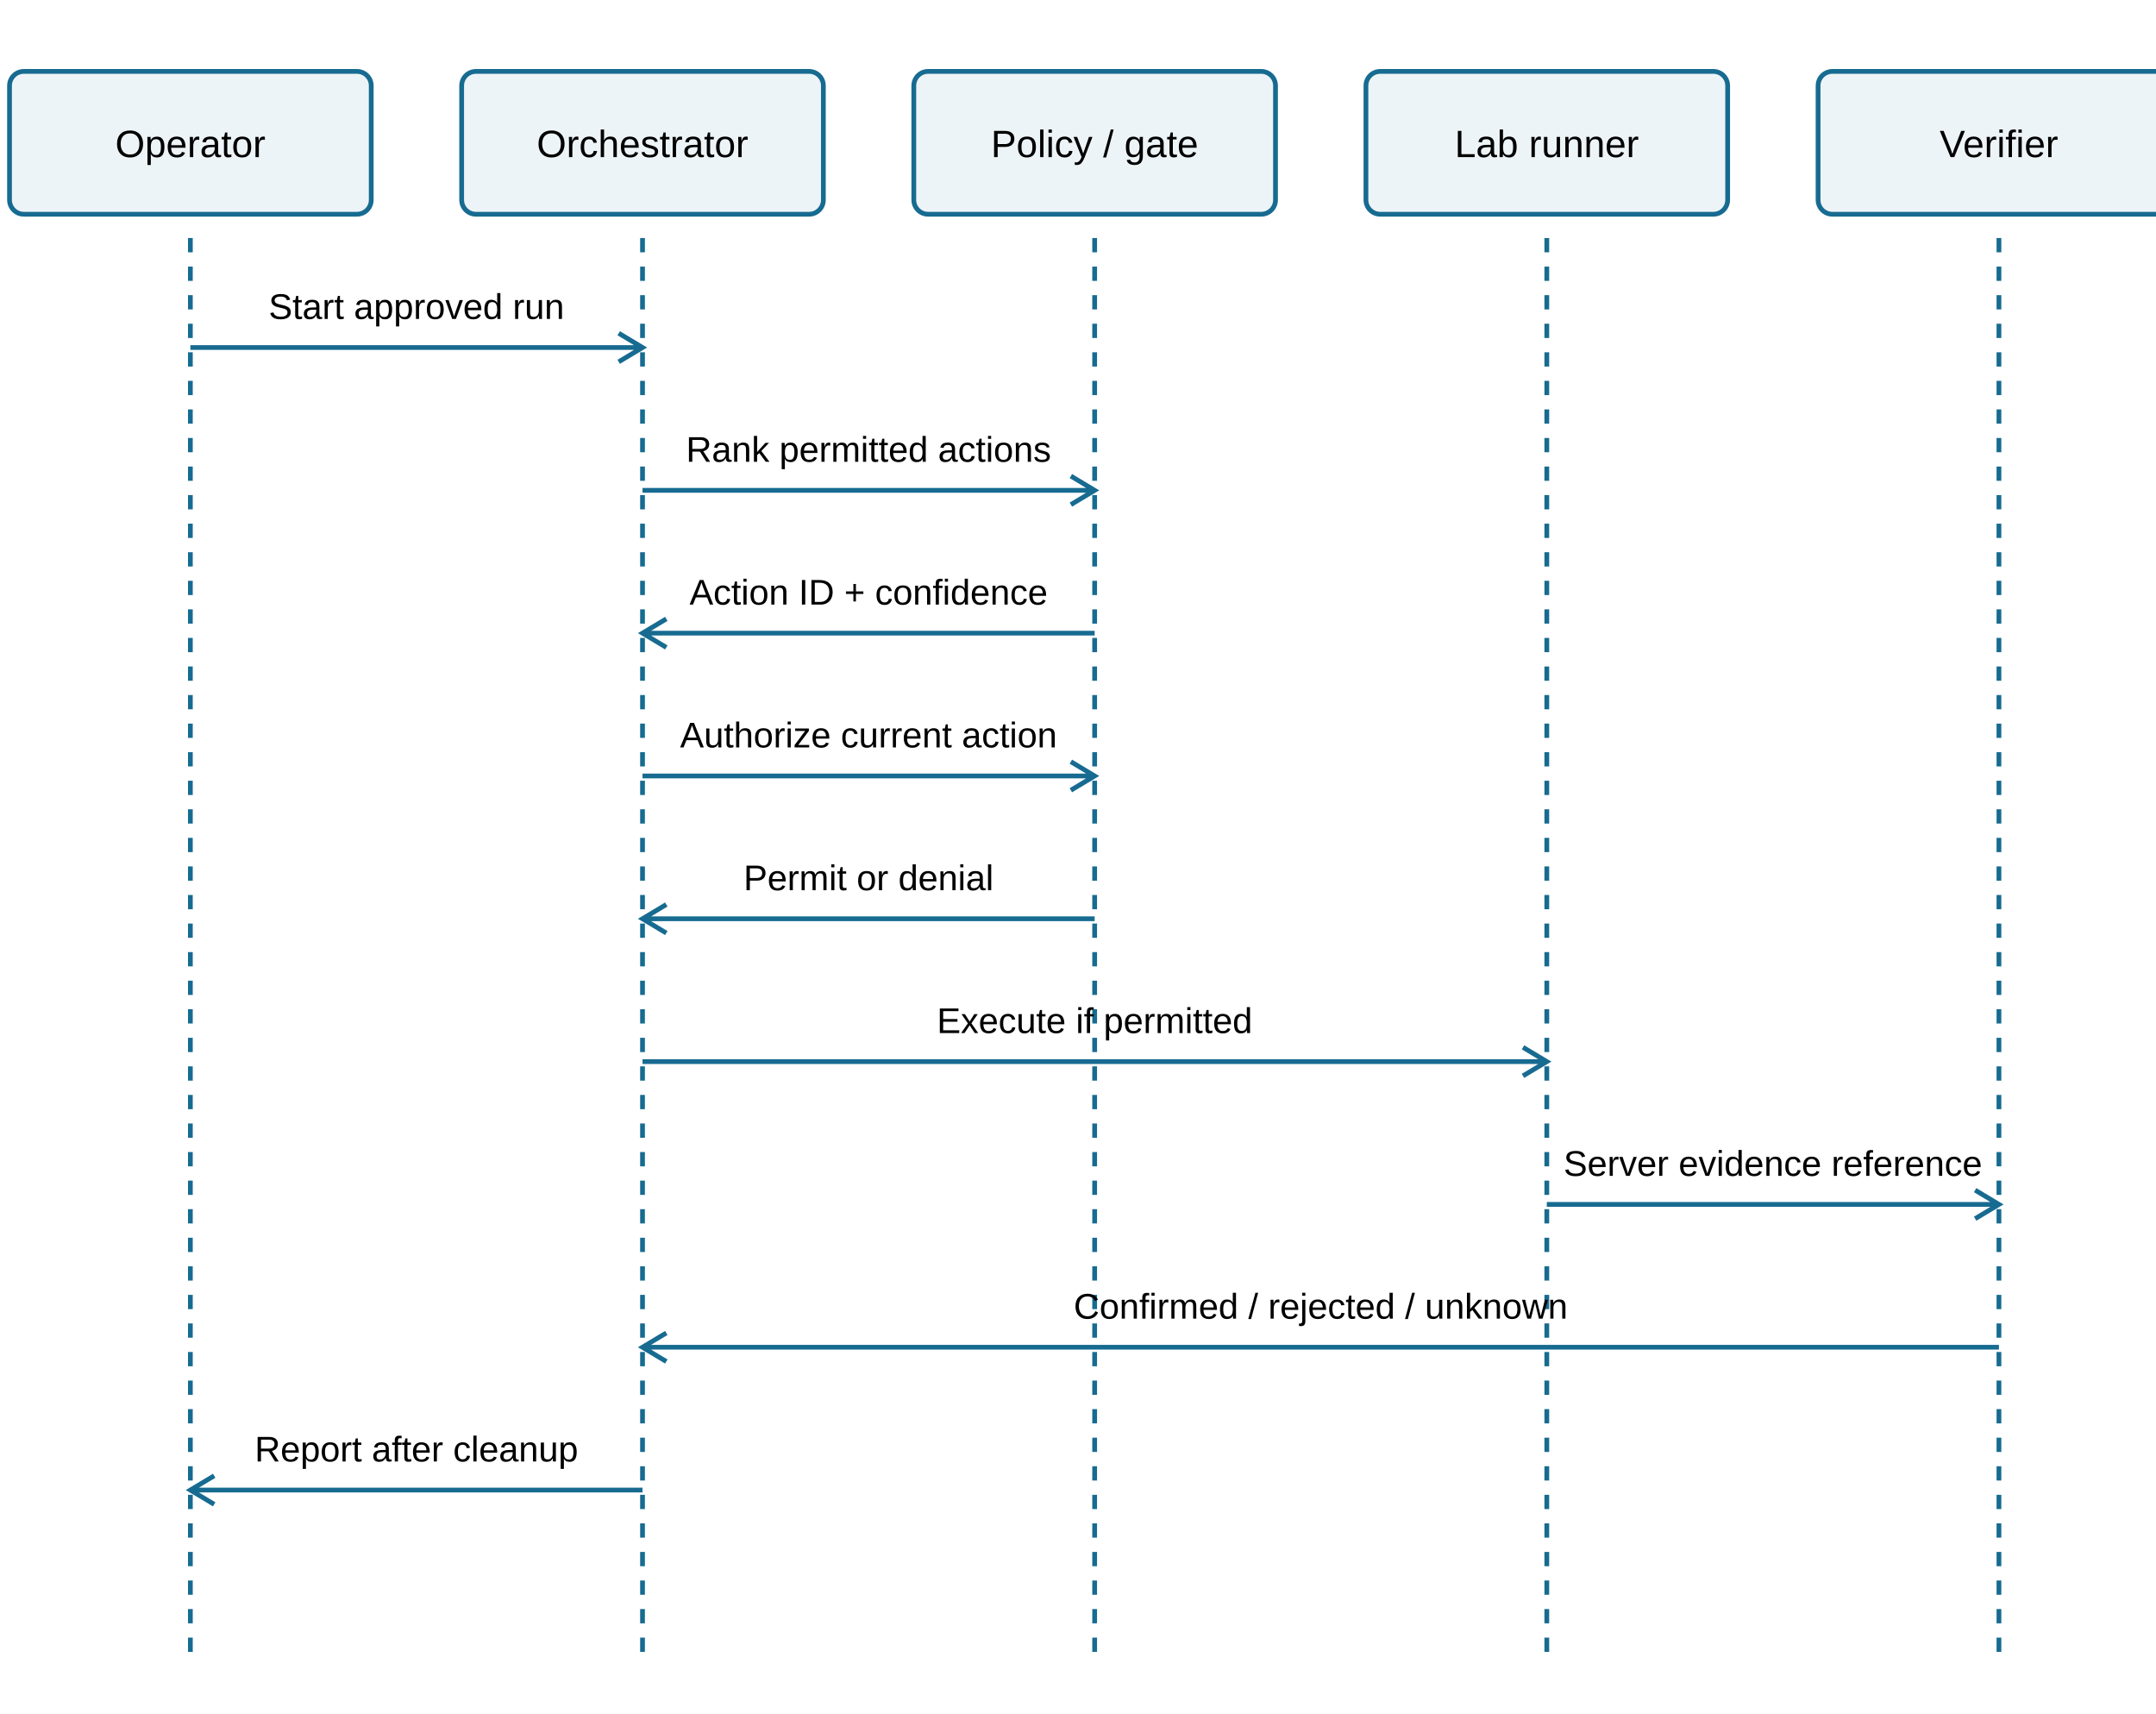
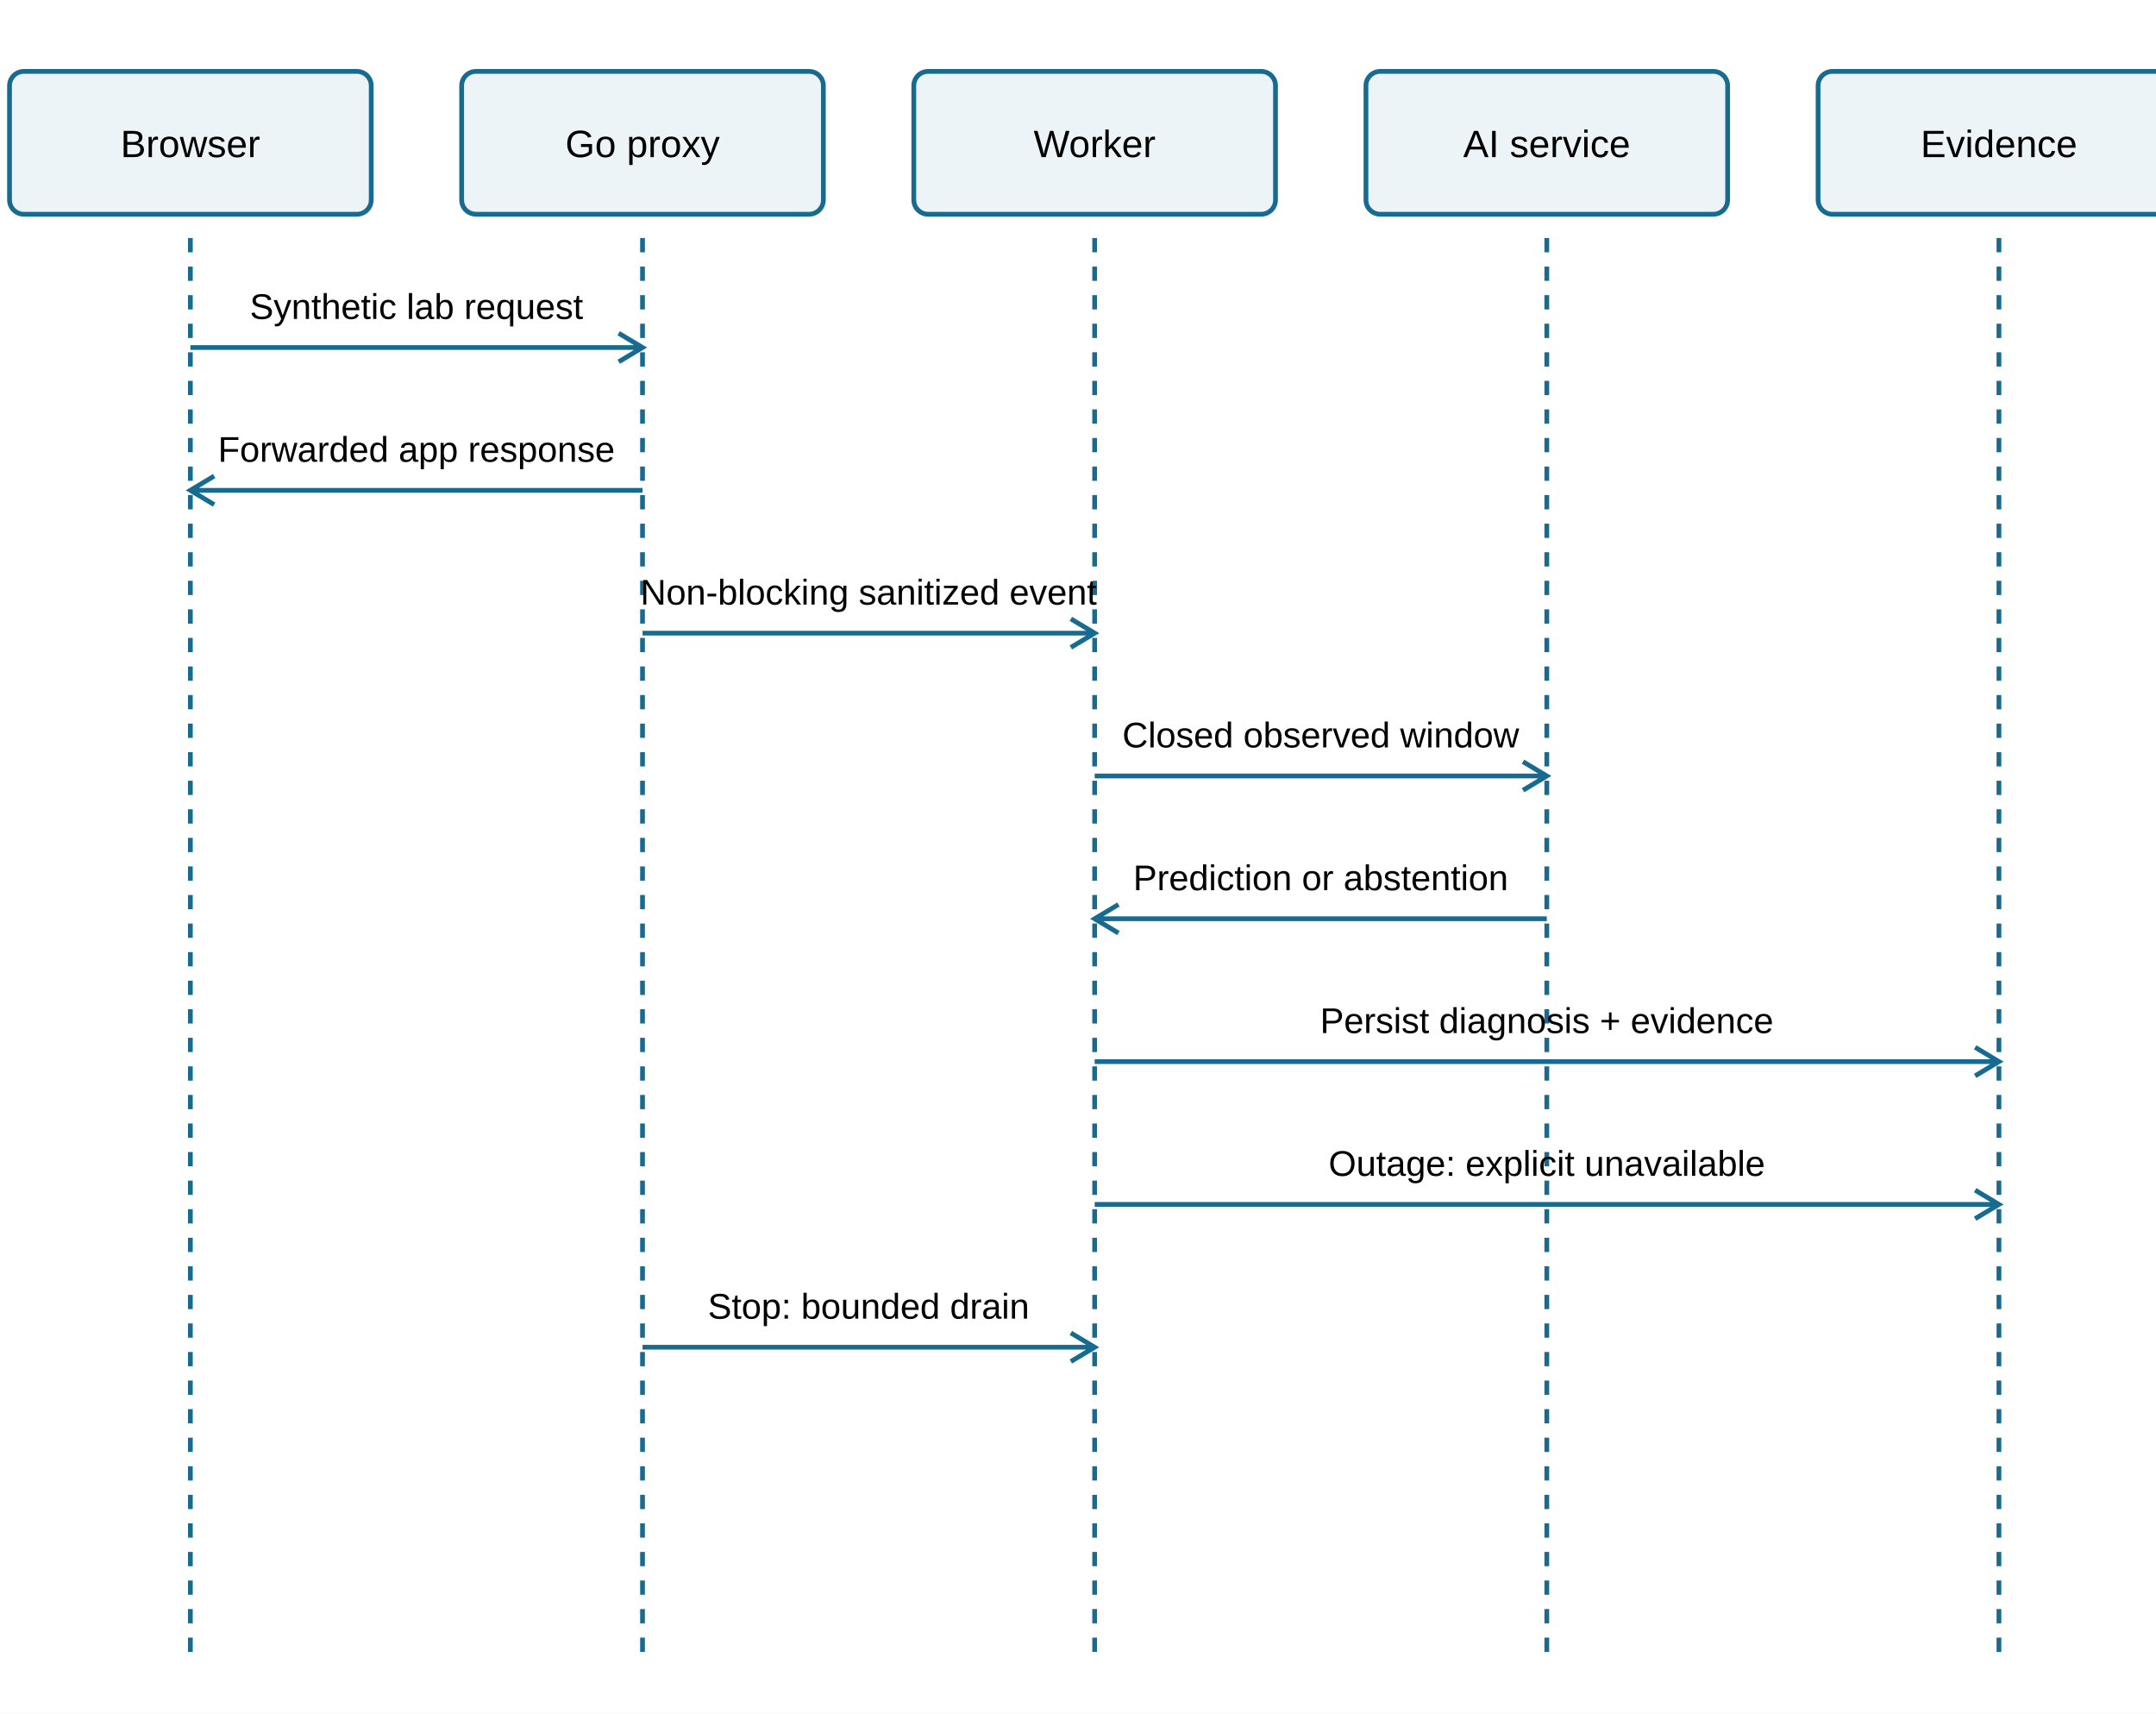
<svg xmlns="http://www.w3.org/2000/svg" width="453" height="360">
  <rect width="100%" height="100%" fill="white" />
  <rect x="2" y="15" width="76" height="30" rx="3" fill="#EDF4F7" stroke="#176B91" />
-   <text x="40" y="33" text-anchor="middle" font-family="Arial" font-size="8">Operator</text>
+   <text x="40" y="33" text-anchor="middle" font-family="Arial" font-size="8">Browser</text>
  <line x1="40" y1="50" x2="40" y2="350" stroke="#176B91" stroke-dasharray="3 3" />
  <rect x="97" y="15" width="76" height="30" rx="3" fill="#EDF4F7" stroke="#176B91" />
-   <text x="135" y="33" text-anchor="middle" font-family="Arial" font-size="8">Orchestrator</text>
+   <text x="135" y="33" text-anchor="middle" font-family="Arial" font-size="8">Go proxy</text>
  <line x1="135" y1="50" x2="135" y2="350" stroke="#176B91" stroke-dasharray="3 3" />
  <rect x="192" y="15" width="76" height="30" rx="3" fill="#EDF4F7" stroke="#176B91" />
-   <text x="230" y="33" text-anchor="middle" font-family="Arial" font-size="8">Policy / gate</text>
+   <text x="230" y="33" text-anchor="middle" font-family="Arial" font-size="8">Worker</text>
  <line x1="230" y1="50" x2="230" y2="350" stroke="#176B91" stroke-dasharray="3 3" />
  <rect x="287" y="15" width="76" height="30" rx="3" fill="#EDF4F7" stroke="#176B91" />
-   <text x="325" y="33" text-anchor="middle" font-family="Arial" font-size="8">Lab runner</text>
+   <text x="325" y="33" text-anchor="middle" font-family="Arial" font-size="8">AI service</text>
  <line x1="325" y1="50" x2="325" y2="350" stroke="#176B91" stroke-dasharray="3 3" />
  <rect x="382" y="15" width="76" height="30" rx="3" fill="#EDF4F7" stroke="#176B91" />
-   <text x="420" y="33" text-anchor="middle" font-family="Arial" font-size="8">Verifier</text>
+   <text x="420" y="33" text-anchor="middle" font-family="Arial" font-size="8">Evidence</text>
  <line x1="420" y1="50" x2="420" y2="350" stroke="#176B91" stroke-dasharray="3 3" />
  <path d="M 40 73 H 135 M 130 70 L 135 73 L 130 76" fill="none" stroke="#176B91" />
-   <text x="87.5" y="67" text-anchor="middle" font-family="Arial" font-size="7.5">Start approved run</text>
-   <path d="M 135 103 H 230 M 225 100 L 230 103 L 225 106" fill="none" stroke="#176B91" />
-   <text x="182.5" y="97" text-anchor="middle" font-family="Arial" font-size="7.5">Rank permitted actions</text>
-   <path d="M 230 133 H 135 M 140 130 L 135 133 L 140 136" fill="none" stroke="#176B91" />
-   <text x="182.5" y="127" text-anchor="middle" font-family="Arial" font-size="7.5">Action ID + confidence</text>
-   <path d="M 135 163 H 230 M 225 160 L 230 163 L 225 166" fill="none" stroke="#176B91" />
-   <text x="182.5" y="157" text-anchor="middle" font-family="Arial" font-size="7.5">Authorize current action</text>
-   <path d="M 230 193 H 135 M 140 190 L 135 193 L 140 196" fill="none" stroke="#176B91" />
-   <text x="182.5" y="187" text-anchor="middle" font-family="Arial" font-size="7.5">Permit or denial</text>
-   <path d="M 135 223 H 325 M 320 220 L 325 223 L 320 226" fill="none" stroke="#176B91" />
-   <text x="230.0" y="217" text-anchor="middle" font-family="Arial" font-size="7.5">Execute if permitted</text>
-   <path d="M 325 253 H 420 M 415 250 L 420 253 L 415 256" fill="none" stroke="#176B91" />
-   <text x="372.5" y="247" text-anchor="middle" font-family="Arial" font-size="7.5">Server evidence reference</text>
-   <path d="M 420 283 H 135 M 140 280 L 135 283 L 140 286" fill="none" stroke="#176B91" />
-   <text x="277.5" y="277" text-anchor="middle" font-family="Arial" font-size="7.5">Confirmed / rejected / unknown</text>
-   <path d="M 135 313 H 40 M 45 310 L 40 313 L 45 316" fill="none" stroke="#176B91" />
-   <text x="87.5" y="307" text-anchor="middle" font-family="Arial" font-size="7.5">Report after cleanup</text>
+   <text x="87.5" y="67" text-anchor="middle" font-family="Arial" font-size="7.5">Synthetic lab request</text>
+   <path d="M 135 103 H 40 M 45 100 L 40 103 L 45 106" fill="none" stroke="#176B91" />
+   <text x="87.5" y="97" text-anchor="middle" font-family="Arial" font-size="7.5">Forwarded app response</text>
+   <path d="M 135 133 H 230 M 225 130 L 230 133 L 225 136" fill="none" stroke="#176B91" />
+   <text x="182.5" y="127" text-anchor="middle" font-family="Arial" font-size="7.5">Non-blocking sanitized event</text>
+   <path d="M 230 163 H 325 M 320 160 L 325 163 L 320 166" fill="none" stroke="#176B91" />
+   <text x="277.5" y="157" text-anchor="middle" font-family="Arial" font-size="7.5">Closed observed window</text>
+   <path d="M 325 193 H 230 M 235 190 L 230 193 L 235 196" fill="none" stroke="#176B91" />
+   <text x="277.5" y="187" text-anchor="middle" font-family="Arial" font-size="7.5">Prediction or abstention</text>
+   <path d="M 230 223 H 420 M 415 220 L 420 223 L 415 226" fill="none" stroke="#176B91" />
+   <text x="325.0" y="217" text-anchor="middle" font-family="Arial" font-size="7.5">Persist diagnosis + evidence</text>
+   <path d="M 230 253 H 420 M 415 250 L 420 253 L 415 256" fill="none" stroke="#176B91" />
+   <text x="325.0" y="247" text-anchor="middle" font-family="Arial" font-size="7.5">Outage: explicit unavailable</text>
+   <path d="M 135 283 H 230 M 225 280 L 230 283 L 225 286" fill="none" stroke="#176B91" />
+   <text x="182.5" y="277" text-anchor="middle" font-family="Arial" font-size="7.5">Stop: bounded drain</text>
</svg>
